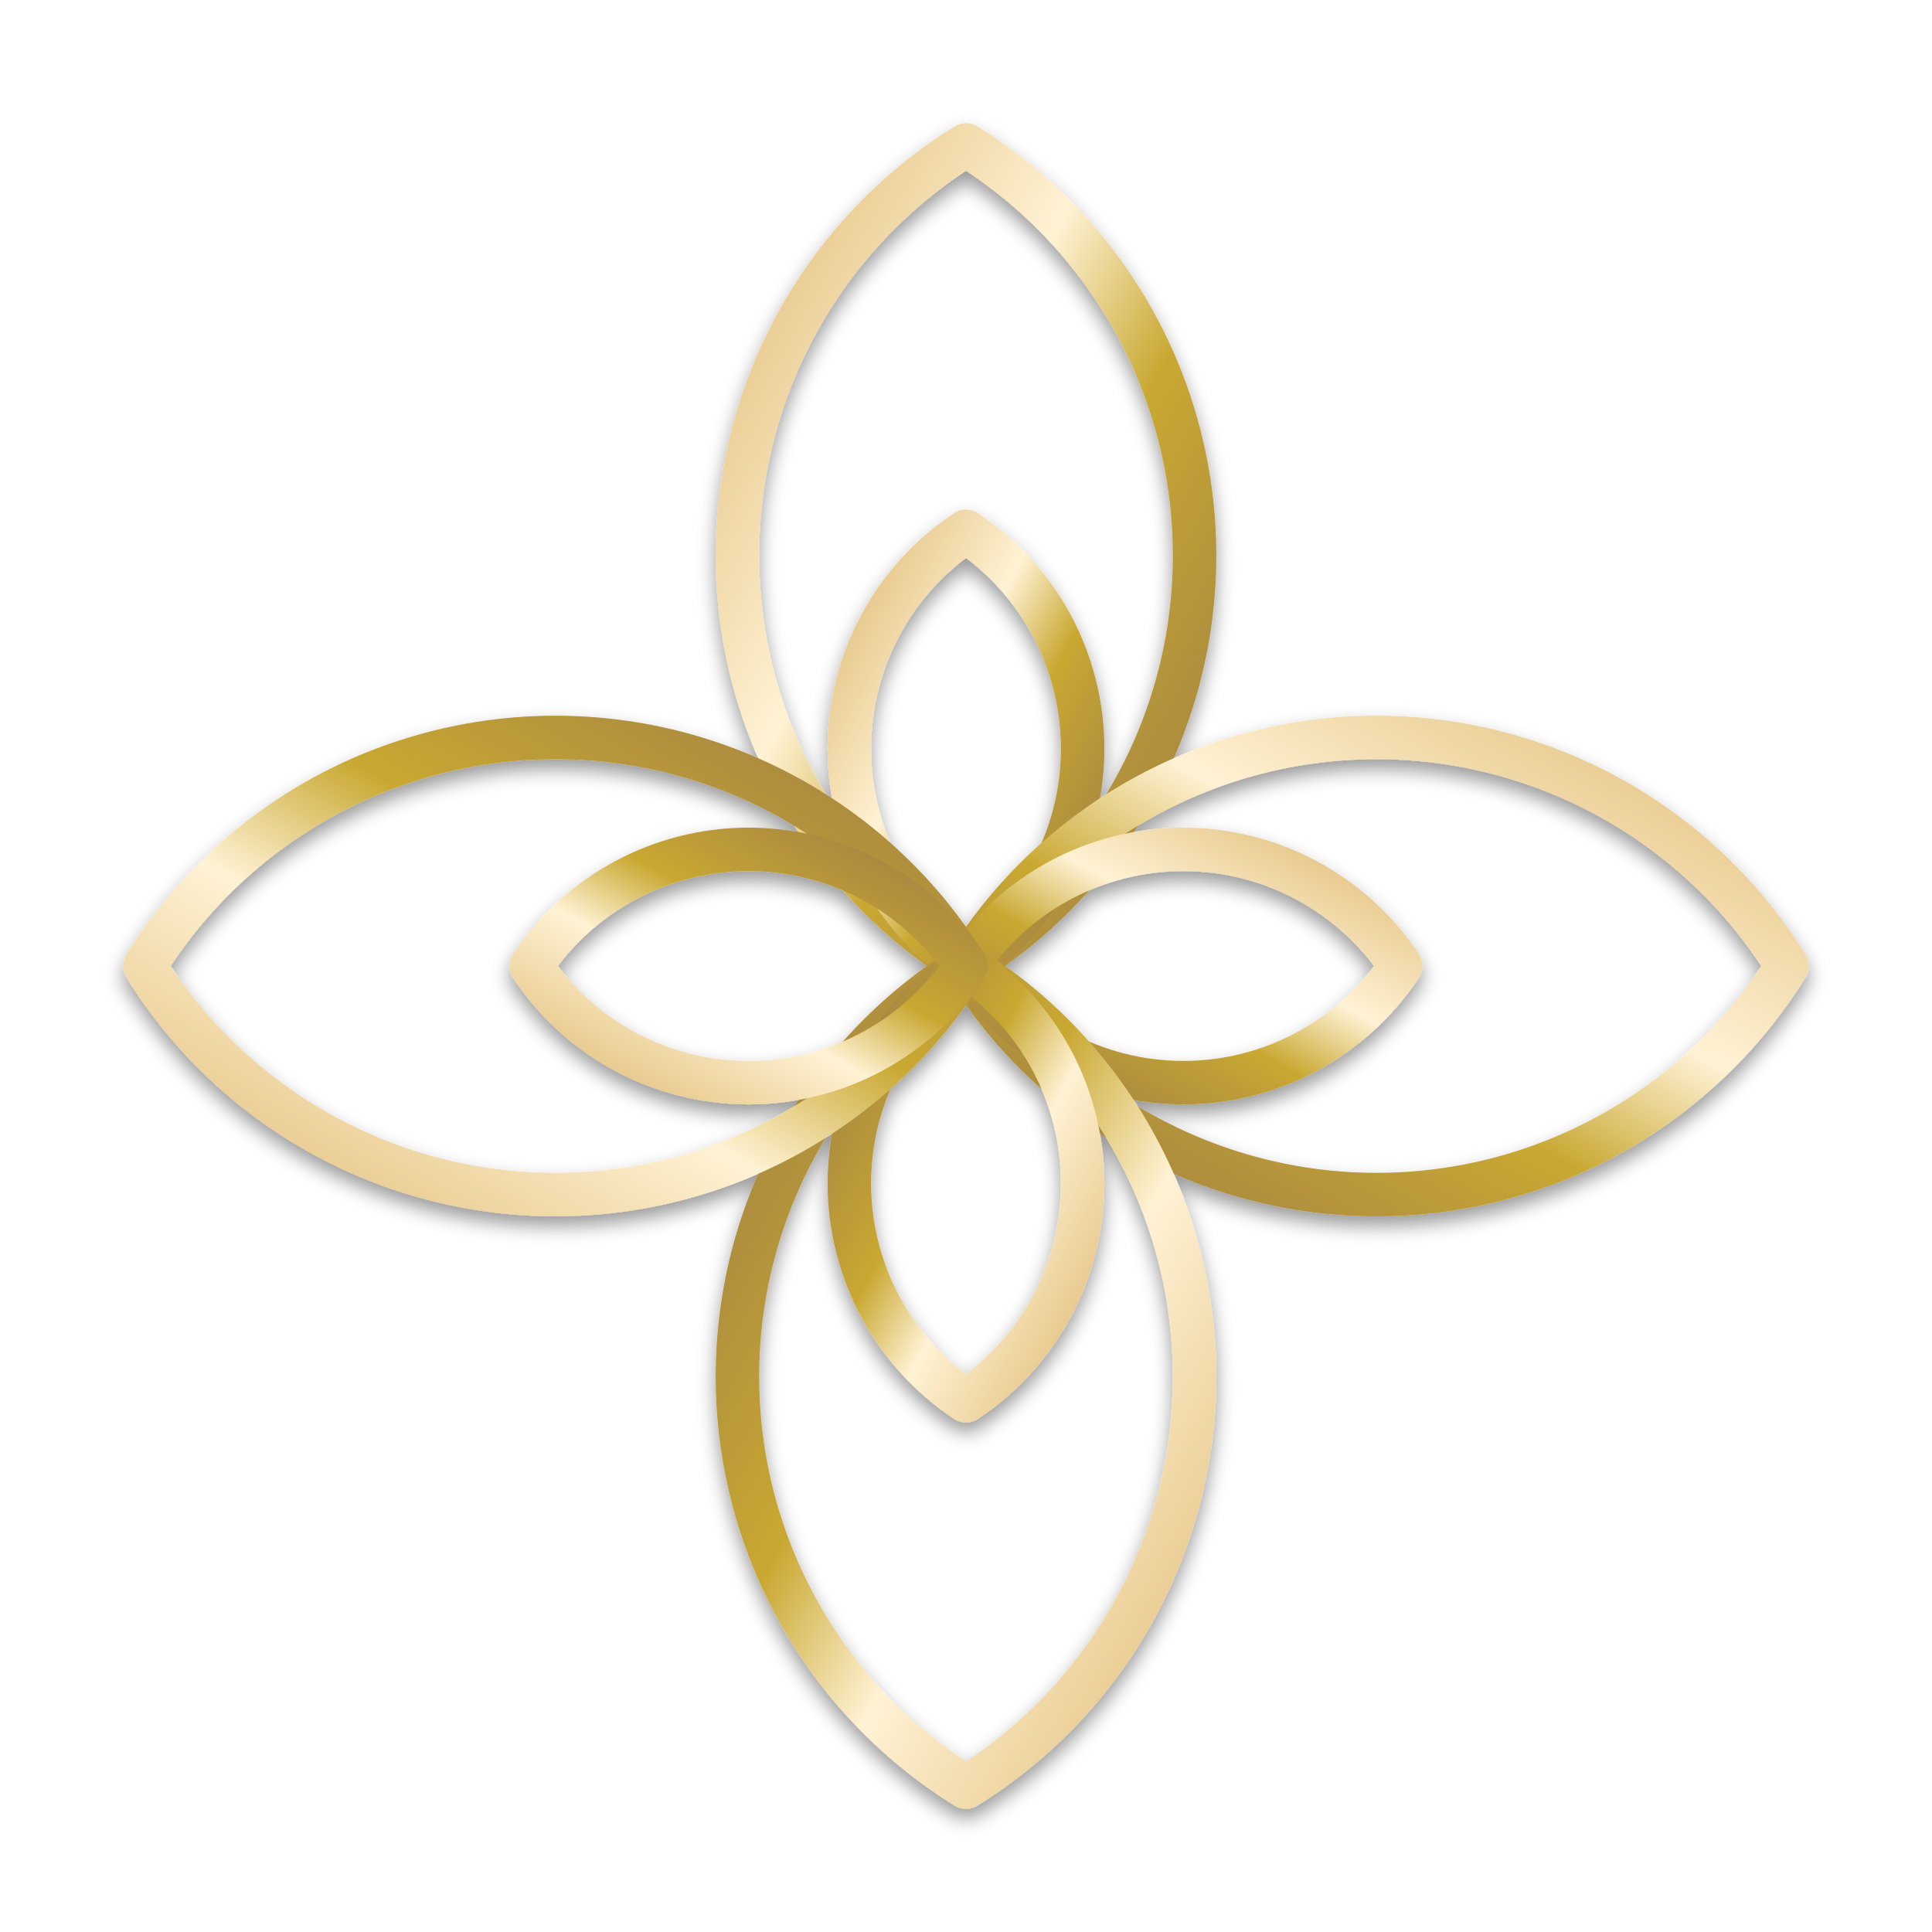
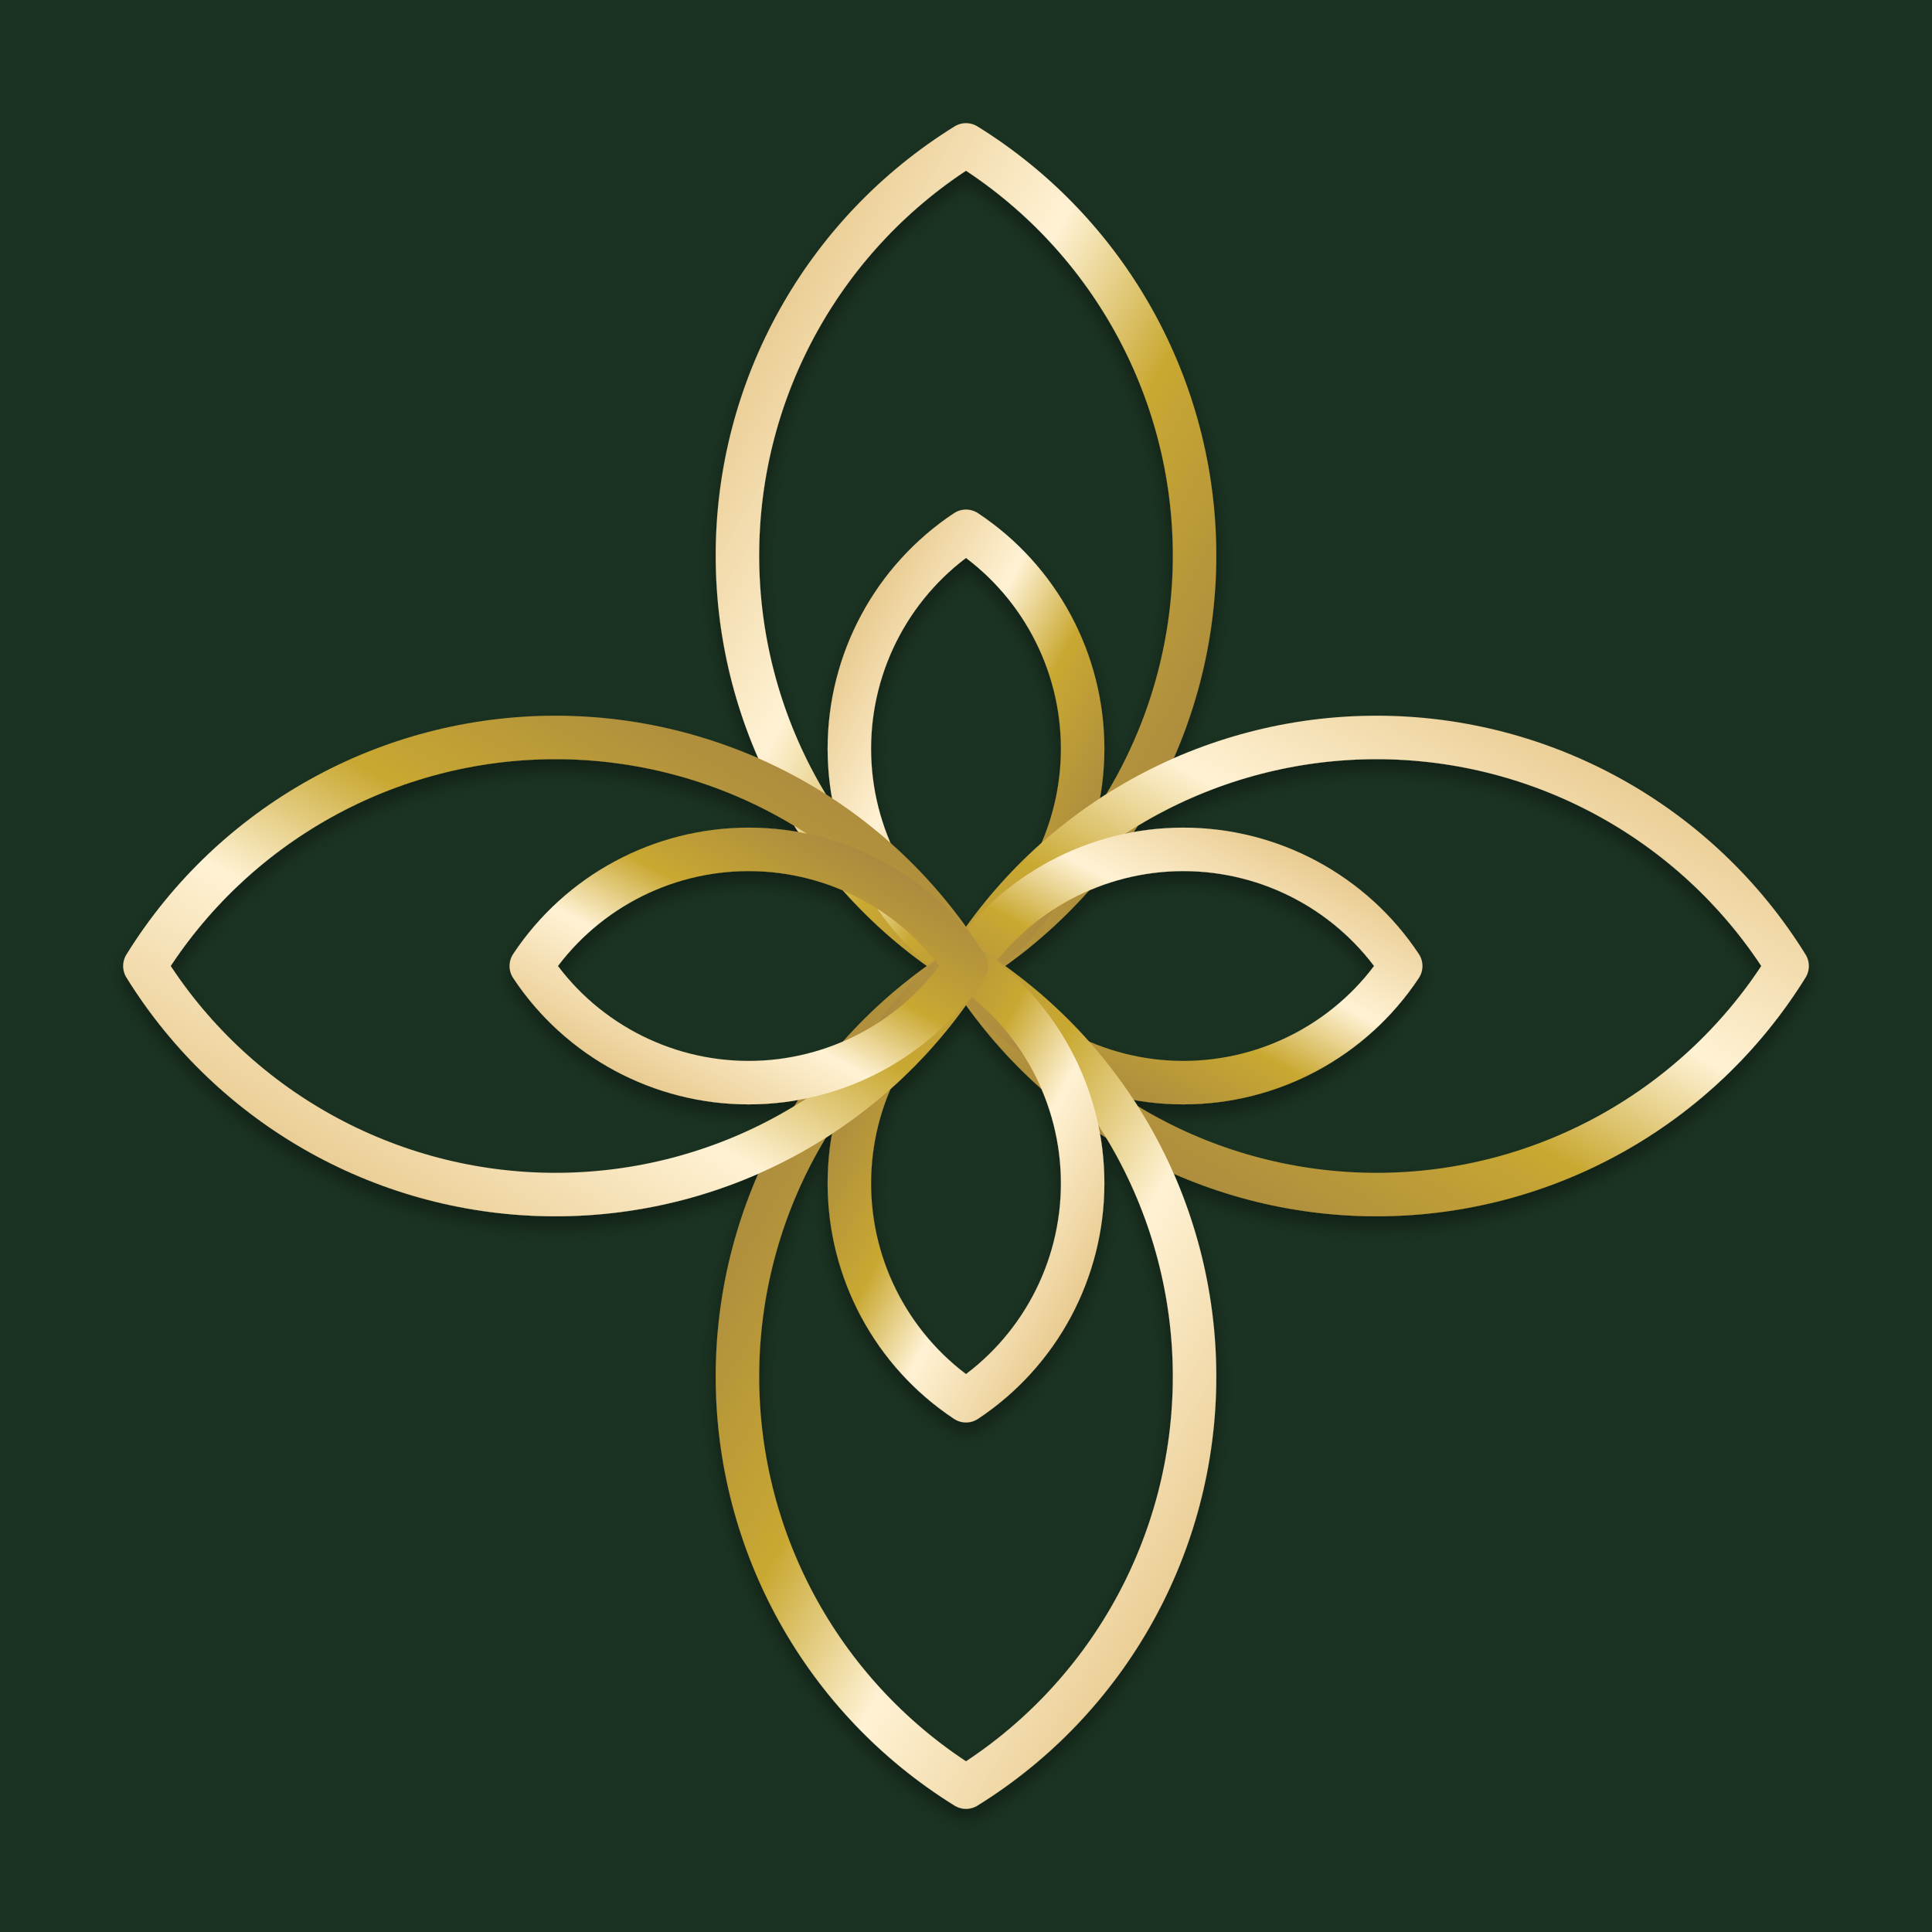
<svg xmlns="http://www.w3.org/2000/svg" viewBox="0 0 200 200" fill="none">
+   <rect width="100%" height="100%" fill="#1B3322" />
  <defs>
    <linearGradient id="goldGradient" x1="0%" y1="0%" x2="100%" y2="100%">
      <stop offset="0%" stop-color="#DFBA73" />
      <stop offset="40%" stop-color="#FFF2D4" />
      <stop offset="60%" stop-color="#c9a832" />
      <stop offset="100%" stop-color="#9E7D46" />
    </linearGradient>
    <linearGradient id="goldGradientLight" x1="0%" y1="100%" x2="100%" y2="0%">
      <stop offset="0%" stop-color="#c9a832" />
      <stop offset="50%" stop-color="#FFF2D4" />
      <stop offset="100%" stop-color="#A88E62" />
    </linearGradient>
    <filter id="bevel" x="-20%" y="-20%" width="140%" height="140%">
      <feGaussianBlur in="SourceAlpha" stdDeviation="0.5" result="blur" />
      <feOffset dx="0.5" dy="0.5" result="offsetGlow" />
      <feSpecularLighting in="blur" surfaceScale="2" specularConstant="0.8" specularExponent="20" lighting-color="#FFF2D4" result="specOut">
        <fePointLight x="-50" y="-50" z="50" />
      </feSpecularLighting>
      <feComposite in="specOut" in2="SourceAlpha" operator="in" result="specOut" />
      <feComposite in="SourceGraphic" in2="specOut" operator="arithmetic" k1="0" k2="1" k3="1" k4="0" result="litPaint" />
      <feDropShadow in="litPaint" dx="0" dy="1" stdDeviation="1" flood-color="#000" flood-opacity="0.4" />
    </filter>
    <g id="petal">
      <path d="M 100,15 A 50,50 0 0,1 100,100 A 50,50 0 0,1 100,15 Z" />
      <path d="M 100,55 A 27,27 0 0,1 100,100 A 27,27 0 0,1 100,55 Z" />
      <line x1="100" y1="15" x2="100" y2="55" />
    </g>
  </defs>
  <g filter="url(#bevel)" fill="none" stroke="url(#goldGradient)" stroke-width="4.5" stroke-linecap="round" stroke-linejoin="round">
    <use href="#petal" />
    <use href="#petal" transform="rotate(90 100 100)" />
    <use href="#petal" transform="rotate(180 100 100)" />
    <use href="#petal" transform="rotate(270 100 100)" />
  </g>
</svg>
